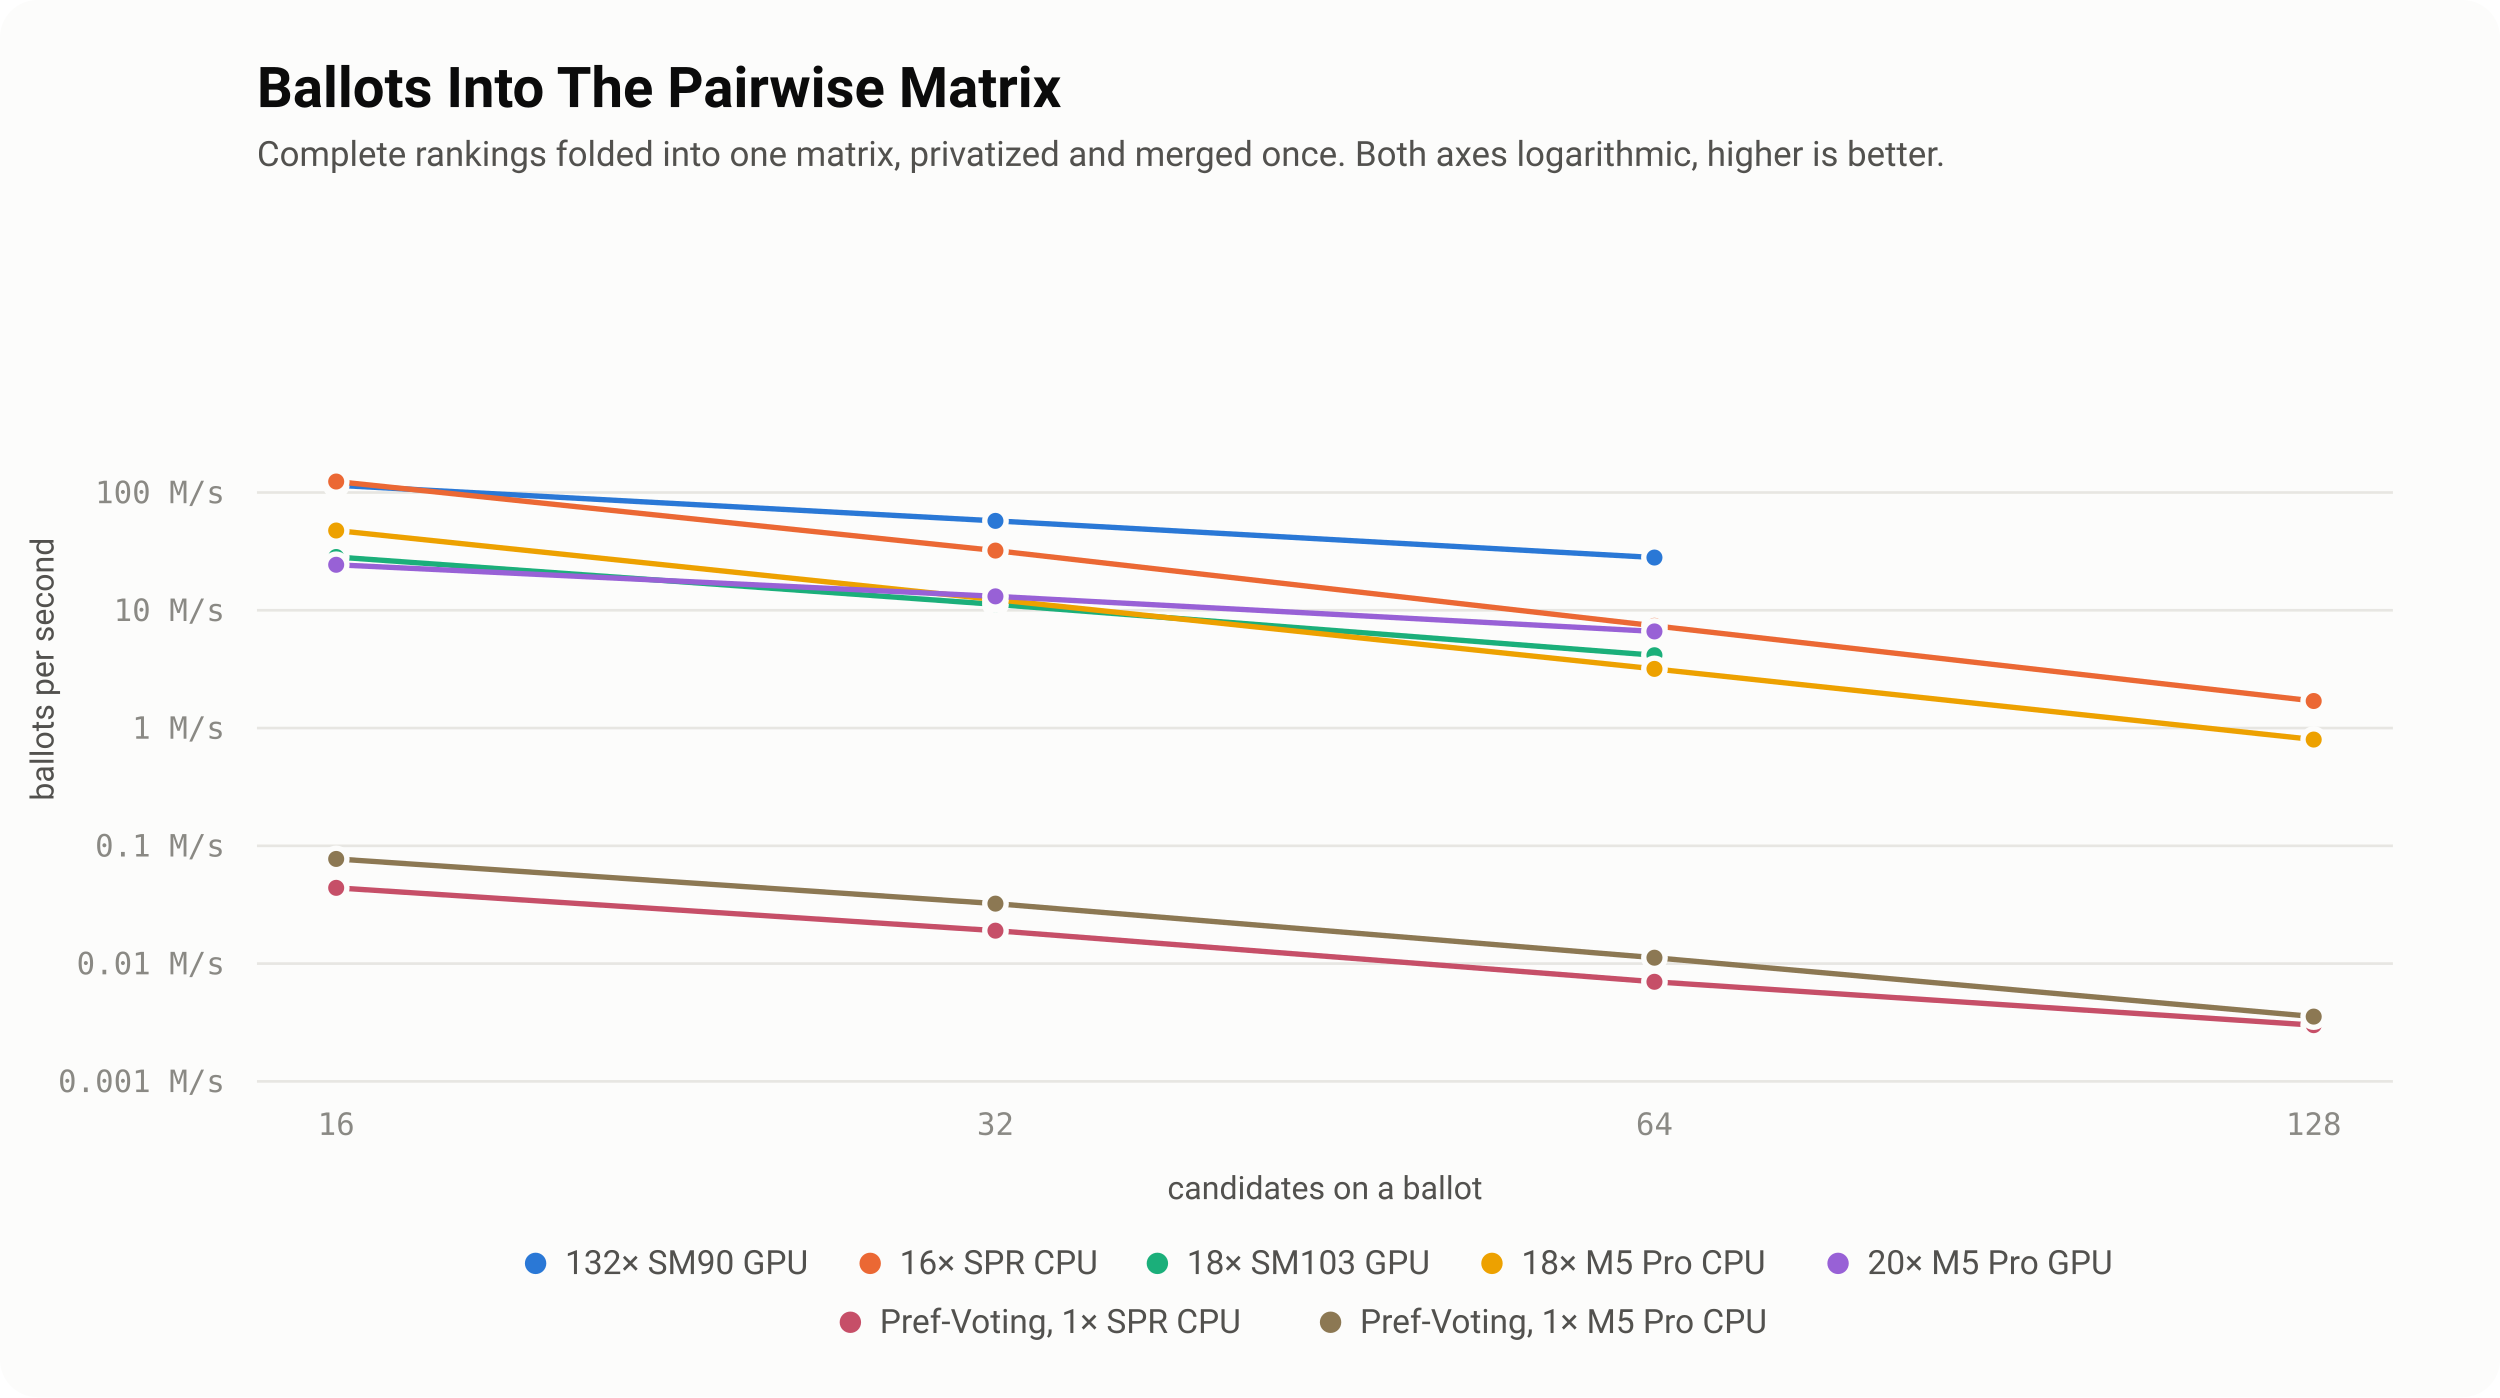
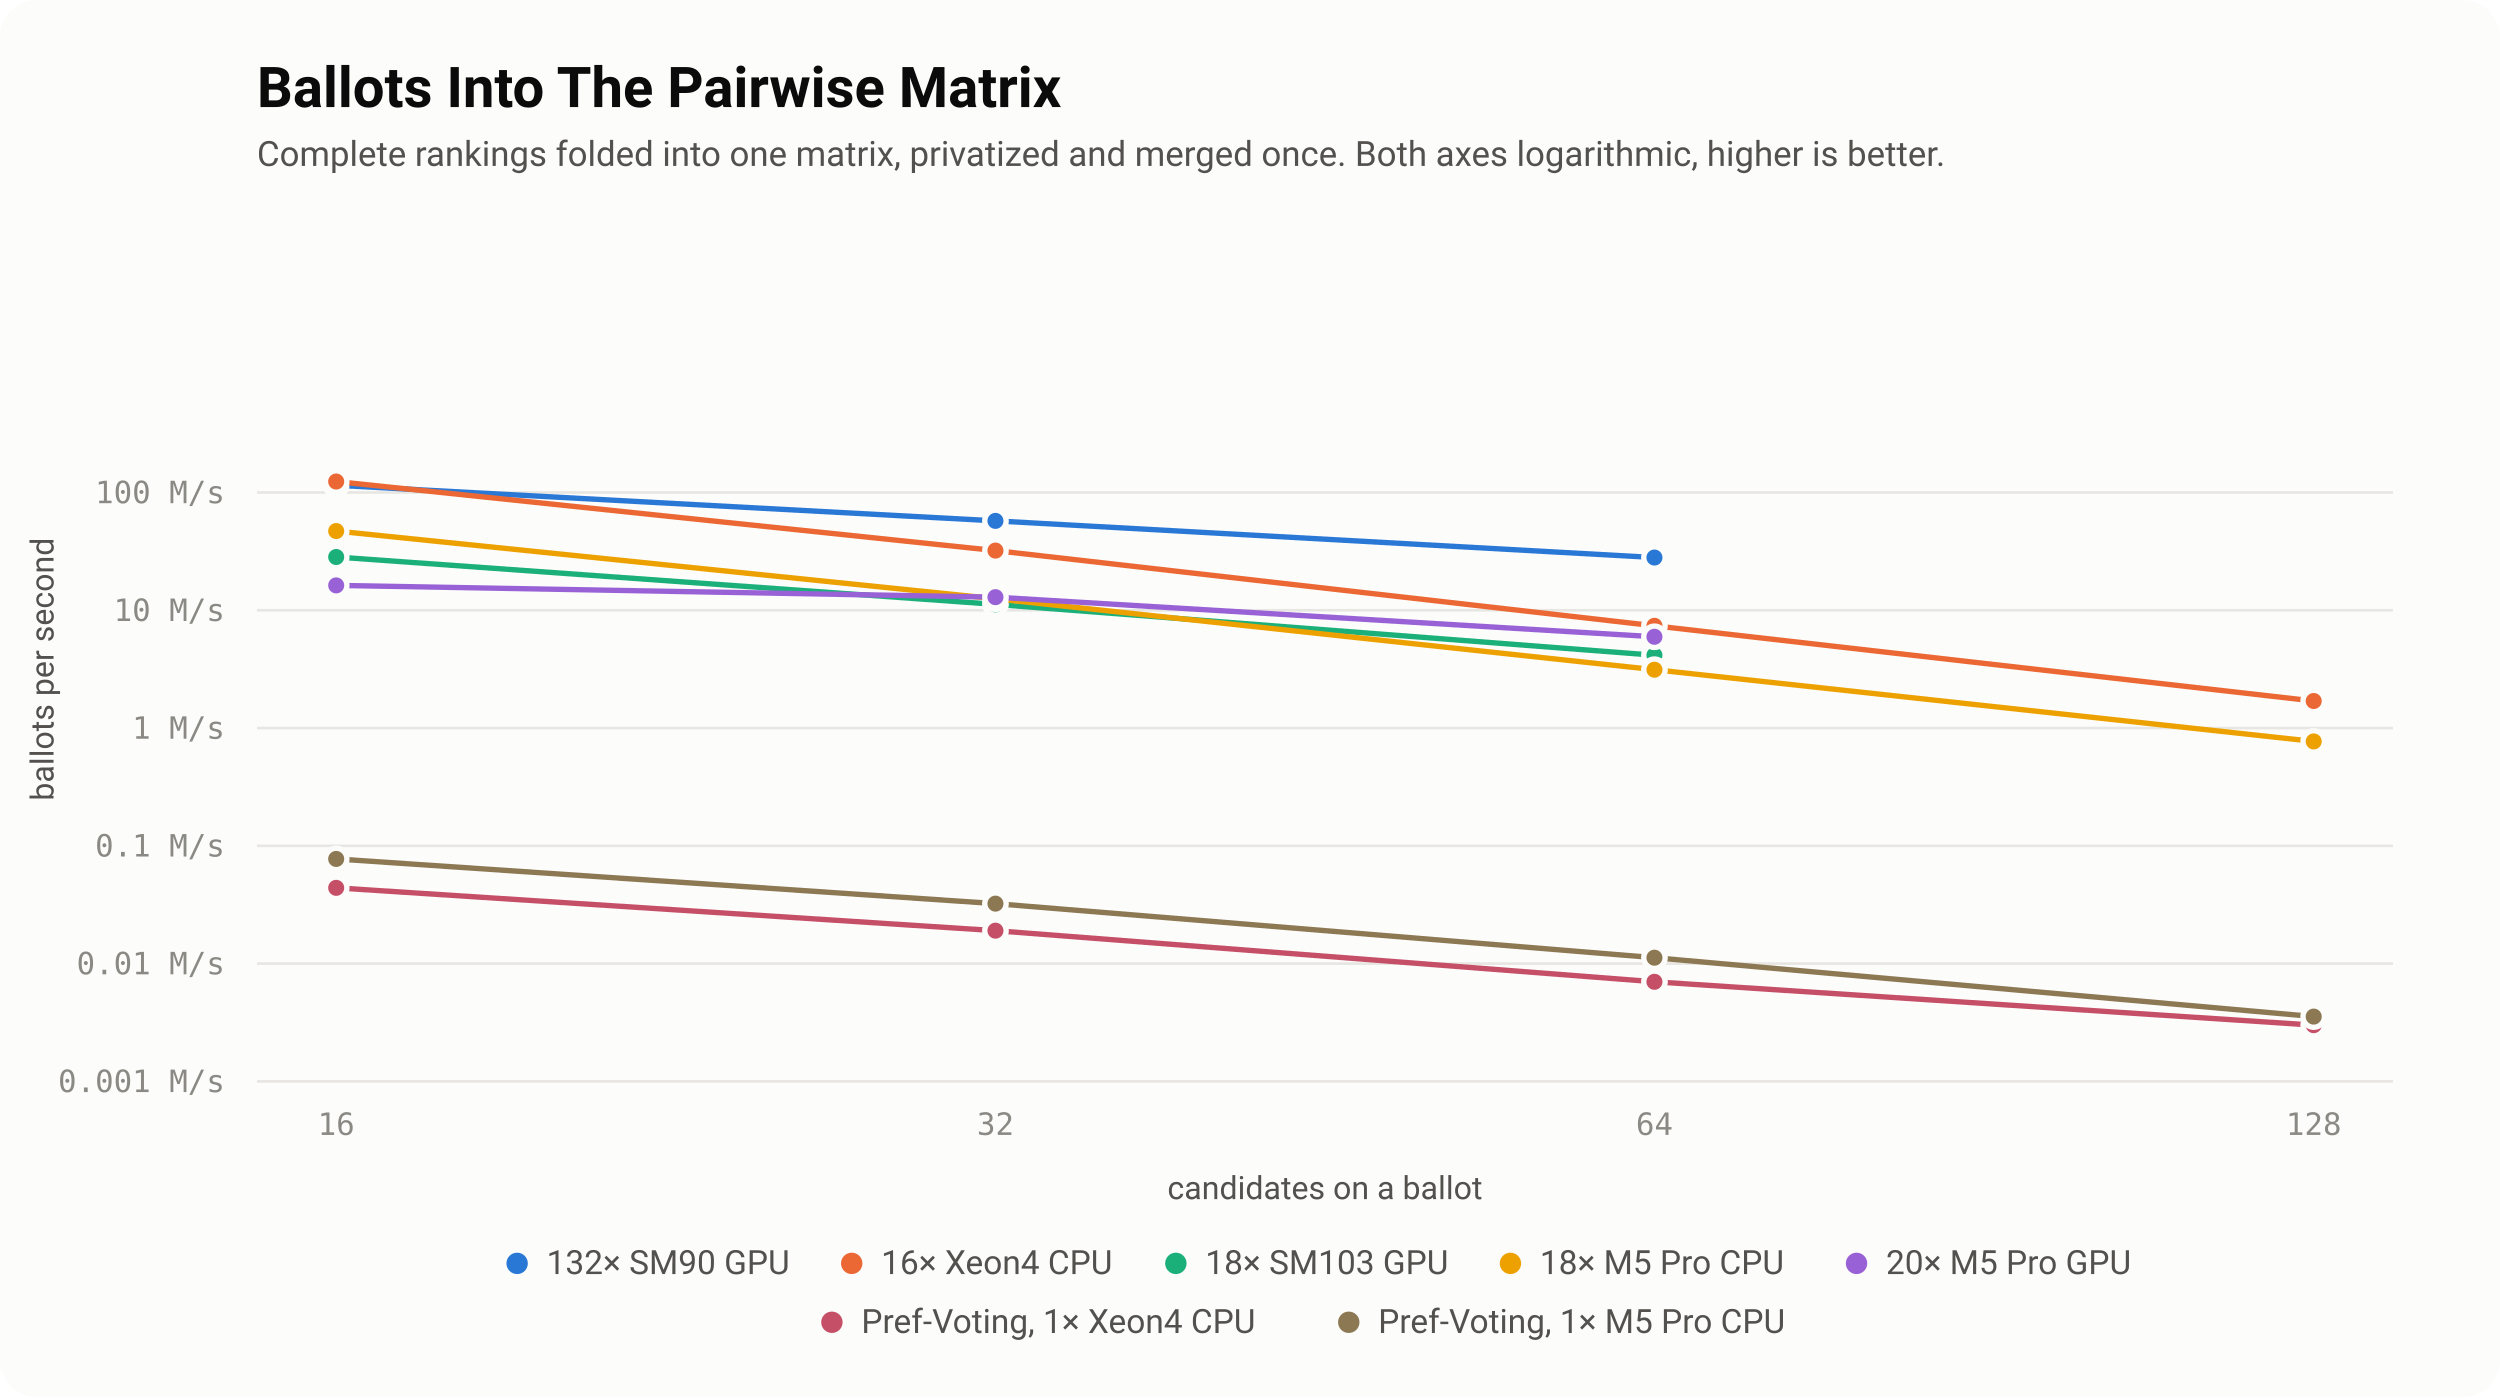
<svg xmlns="http://www.w3.org/2000/svg" width="934" height="522" viewBox="0 0 934 522" font-family="ui-sans-serif,-apple-system,'Segoe UI',Roboto,Helvetica,Arial,sans-serif" role="img" aria-label="Ballot tally rate against field size, log-log">
  <rect width="934" height="522" rx="14" fill="#fcfcfb" />
  <text x="96" y="40" font-size="21" font-weight="650" fill="#0b0b0b">Ballots Into The Pairwise Matrix</text>
  <text x="96" y="62" font-size="13" fill="#52514e">Complete rankings folded into one matrix, privatized and merged once. Both axes logarithmic, higher is better.</text>
  <line x1="96" y1="404.0" x2="894" y2="404.0" stroke="#e7e6e2" stroke-width="1" />
  <text x="84" y="408.0" font-size="11.5" text-anchor="end" fill="#8a8984" font-family="ui-monospace,SFMono-Regular,Menlo,Consolas,monospace">0.001 M/s</text>
  <line x1="96" y1="360.0" x2="894" y2="360.0" stroke="#e7e6e2" stroke-width="1" />
  <text x="84" y="364.0" font-size="11.5" text-anchor="end" fill="#8a8984" font-family="ui-monospace,SFMono-Regular,Menlo,Consolas,monospace">0.01 M/s</text>
  <line x1="96" y1="316.0" x2="894" y2="316.0" stroke="#e7e6e2" stroke-width="1" />
  <text x="84" y="320.0" font-size="11.5" text-anchor="end" fill="#8a8984" font-family="ui-monospace,SFMono-Regular,Menlo,Consolas,monospace">0.1 M/s</text>
  <line x1="96" y1="272.0" x2="894" y2="272.0" stroke="#e7e6e2" stroke-width="1" />
  <text x="84" y="276.0" font-size="11.5" text-anchor="end" fill="#8a8984" font-family="ui-monospace,SFMono-Regular,Menlo,Consolas,monospace">1 M/s</text>
  <line x1="96" y1="228.0" x2="894" y2="228.0" stroke="#e7e6e2" stroke-width="1" />
  <text x="84" y="232.0" font-size="11.5" text-anchor="end" fill="#8a8984" font-family="ui-monospace,SFMono-Regular,Menlo,Consolas,monospace">10 M/s</text>
  <line x1="96" y1="184.0" x2="894" y2="184.0" stroke="#e7e6e2" stroke-width="1" />
  <text x="84" y="188.0" font-size="11.5" text-anchor="end" fill="#8a8984" font-family="ui-monospace,SFMono-Regular,Menlo,Consolas,monospace">100 M/s</text>
  <text x="125.6" y="424" font-size="11.5" text-anchor="middle" fill="#8a8984" font-family="ui-monospace,SFMono-Regular,Menlo,Consolas,monospace">16</text>
  <text x="371.9" y="424" font-size="11.5" text-anchor="middle" fill="#8a8984" font-family="ui-monospace,SFMono-Regular,Menlo,Consolas,monospace">32</text>
  <text x="618.1" y="424" font-size="11.5" text-anchor="middle" fill="#8a8984" font-family="ui-monospace,SFMono-Regular,Menlo,Consolas,monospace">64</text>
  <text x="864.4" y="424" font-size="11.5" text-anchor="middle" fill="#8a8984" font-family="ui-monospace,SFMono-Regular,Menlo,Consolas,monospace">128</text>
  <text x="495" y="448" font-size="12" text-anchor="middle" fill="#52514e">candidates on a ballot</text>
  <text x="20" y="250" font-size="12" text-anchor="middle" fill="#52514e" transform="rotate(-90 20 250)">ballots per second</text>
  <path d="M125.6,181.3 L371.9,194.6 L618.1,208.3" fill="none" stroke="#2a78d6" stroke-width="2" stroke-linejoin="round" />
  <circle cx="125.6" cy="181.3" r="4" fill="#2a78d6" stroke="#fcfcfb" stroke-width="2" />
  <circle cx="371.9" cy="194.6" r="4" fill="#2a78d6" stroke="#fcfcfb" stroke-width="2" />
  <circle cx="618.1" cy="208.3" r="4" fill="#2a78d6" stroke="#fcfcfb" stroke-width="2" />
  <path d="M125.6,179.9 L371.9,205.7 L618.1,233.8 L864.4,261.9" fill="none" stroke="#eb6834" stroke-width="2" stroke-linejoin="round" />
  <circle cx="125.6" cy="179.9" r="4" fill="#eb6834" stroke="#fcfcfb" stroke-width="2" />
  <circle cx="371.9" cy="205.7" r="4" fill="#eb6834" stroke="#fcfcfb" stroke-width="2" />
  <circle cx="618.1" cy="233.8" r="4" fill="#eb6834" stroke="#fcfcfb" stroke-width="2" />
  <circle cx="864.4" cy="261.9" r="4" fill="#eb6834" stroke="#fcfcfb" stroke-width="2" />
  <path d="M125.6,208.1 L371.9,225.8 L618.1,244.8" fill="none" stroke="#1baf7a" stroke-width="2" stroke-linejoin="round" />
  <circle cx="125.6" cy="208.1" r="4" fill="#1baf7a" stroke="#fcfcfb" stroke-width="2" />
  <circle cx="371.9" cy="225.8" r="4" fill="#1baf7a" stroke="#fcfcfb" stroke-width="2" />
  <circle cx="618.1" cy="244.8" r="4" fill="#1baf7a" stroke="#fcfcfb" stroke-width="2" />
-   <path d="M125.6,198.2 L371.9,224.0 L618.1,249.9 L864.4,276.3" fill="none" stroke="#eda100" stroke-width="2" stroke-linejoin="round" />
-   <circle cx="125.6" cy="198.2" r="4" fill="#eda100" stroke="#fcfcfb" stroke-width="2" />
-   <circle cx="371.9" cy="224.0" r="4" fill="#eda100" stroke="#fcfcfb" stroke-width="2" />
-   <circle cx="618.1" cy="249.9" r="4" fill="#eda100" stroke="#fcfcfb" stroke-width="2" />
-   <circle cx="864.4" cy="276.3" r="4" fill="#eda100" stroke="#fcfcfb" stroke-width="2" />
-   <path d="M125.6,211.0 L371.9,222.8 L618.1,235.9" fill="none" stroke="#9861d6" stroke-width="2" stroke-linejoin="round" />
-   <circle cx="125.6" cy="211.0" r="4" fill="#9861d6" stroke="#fcfcfb" stroke-width="2" />
-   <circle cx="371.9" cy="222.8" r="4" fill="#9861d6" stroke="#fcfcfb" stroke-width="2" />
-   <circle cx="618.1" cy="235.9" r="4" fill="#9861d6" stroke="#fcfcfb" stroke-width="2" />
+   <path d="M125.6,198.4 L371.9,223.7 L618.1,250.2 L864.4,277.0" fill="none" stroke="#eda100" stroke-width="2" stroke-linejoin="round" />
+   <circle cx="125.6" cy="198.4" r="4" fill="#eda100" stroke="#fcfcfb" stroke-width="2" />
+   <circle cx="371.9" cy="223.7" r="4" fill="#eda100" stroke="#fcfcfb" stroke-width="2" />
+   <circle cx="618.1" cy="250.2" r="4" fill="#eda100" stroke="#fcfcfb" stroke-width="2" />
+   <circle cx="864.4" cy="277.0" r="4" fill="#eda100" stroke="#fcfcfb" stroke-width="2" />
+   <path d="M125.6,218.7 L371.9,223.1 L618.1,237.9" fill="none" stroke="#9861d6" stroke-width="2" stroke-linejoin="round" />
+   <circle cx="125.6" cy="218.7" r="4" fill="#9861d6" stroke="#fcfcfb" stroke-width="2" />
+   <circle cx="371.9" cy="223.1" r="4" fill="#9861d6" stroke="#fcfcfb" stroke-width="2" />
+   <circle cx="618.1" cy="237.9" r="4" fill="#9861d6" stroke="#fcfcfb" stroke-width="2" />
  <path d="M125.6,331.7 L371.9,347.7 L618.1,366.8 L864.4,383.0" fill="none" stroke="#c64f68" stroke-width="2" stroke-linejoin="round" />
  <circle cx="125.6" cy="331.7" r="4" fill="#c64f68" stroke="#fcfcfb" stroke-width="2" />
  <circle cx="371.9" cy="347.7" r="4" fill="#c64f68" stroke="#fcfcfb" stroke-width="2" />
  <circle cx="618.1" cy="366.8" r="4" fill="#c64f68" stroke="#fcfcfb" stroke-width="2" />
  <circle cx="864.4" cy="383.0" r="4" fill="#c64f68" stroke="#fcfcfb" stroke-width="2" />
  <path d="M125.6,320.9 L371.9,337.6 L618.1,357.8 L864.4,379.8" fill="none" stroke="#8c7853" stroke-width="2" stroke-linejoin="round" />
  <circle cx="125.6" cy="320.9" r="4" fill="#8c7853" stroke="#fcfcfb" stroke-width="2" />
  <circle cx="371.9" cy="337.6" r="4" fill="#8c7853" stroke="#fcfcfb" stroke-width="2" />
  <circle cx="618.1" cy="357.8" r="4" fill="#8c7853" stroke="#fcfcfb" stroke-width="2" />
  <circle cx="864.4" cy="379.8" r="4" fill="#8c7853" stroke="#fcfcfb" stroke-width="2" />
-   <circle cx="200.1" cy="472" r="4" fill="#2a78d6" />
-   <text x="211.1" y="476" font-size="12.5" fill="#52514e">132× SM90 GPU</text>
-   <circle cx="325.1" cy="472" r="4" fill="#eb6834" />
-   <text x="336.1" y="476" font-size="12.5" fill="#52514e">16× SPR CPU</text>
-   <circle cx="432.4" cy="472" r="4" fill="#1baf7a" />
-   <text x="443.4" y="476" font-size="12.5" fill="#52514e">18× SM103 GPU</text>
-   <circle cx="557.4" cy="472" r="4" fill="#eda100" />
-   <text x="568.4" y="476" font-size="12.5" fill="#52514e">18× M5 Pro CPU</text>
-   <circle cx="686.7" cy="472" r="4" fill="#9861d6" />
-   <text x="697.7" y="476" font-size="12.5" fill="#52514e">20× M5 Pro GPU</text>
-   <circle cx="317.7" cy="494" r="4" fill="#c64f68" />
-   <text x="328.7" y="498" font-size="12.5" fill="#52514e">Pref-Voting, 1× SPR CPU</text>
-   <circle cx="497.1" cy="494" r="4" fill="#8c7853" />
-   <text x="508.1" y="498" font-size="12.5" fill="#52514e">Pref-Voting, 1× M5 Pro CPU</text>
+   <circle cx="193.2" cy="472" r="4" fill="#2a78d6" />
+   <text x="204.2" y="476" font-size="12.5" fill="#52514e">132× SM90 GPU</text>
+   <circle cx="318.2" cy="472" r="4" fill="#eb6834" />
+   <text x="329.2" y="476" font-size="12.5" fill="#52514e">16× Xeon4 CPU</text>
+   <circle cx="439.3" cy="472" r="4" fill="#1baf7a" />
+   <text x="450.3" y="476" font-size="12.5" fill="#52514e">18× SM103 GPU</text>
+   <circle cx="564.3" cy="472" r="4" fill="#eda100" />
+   <text x="575.3" y="476" font-size="12.5" fill="#52514e">18× M5 Pro CPU</text>
+   <circle cx="693.6" cy="472" r="4" fill="#9861d6" />
+   <text x="704.6" y="476" font-size="12.5" fill="#52514e">20× M5 Pro GPU</text>
+   <circle cx="310.8" cy="494" r="4" fill="#c64f68" />
+   <text x="321.8" y="498" font-size="12.5" fill="#52514e">Pref-Voting, 1× Xeon4 CPU</text>
+   <circle cx="503.9" cy="494" r="4" fill="#8c7853" />
+   <text x="514.9" y="498" font-size="12.5" fill="#52514e">Pref-Voting, 1× M5 Pro CPU</text>
</svg>
